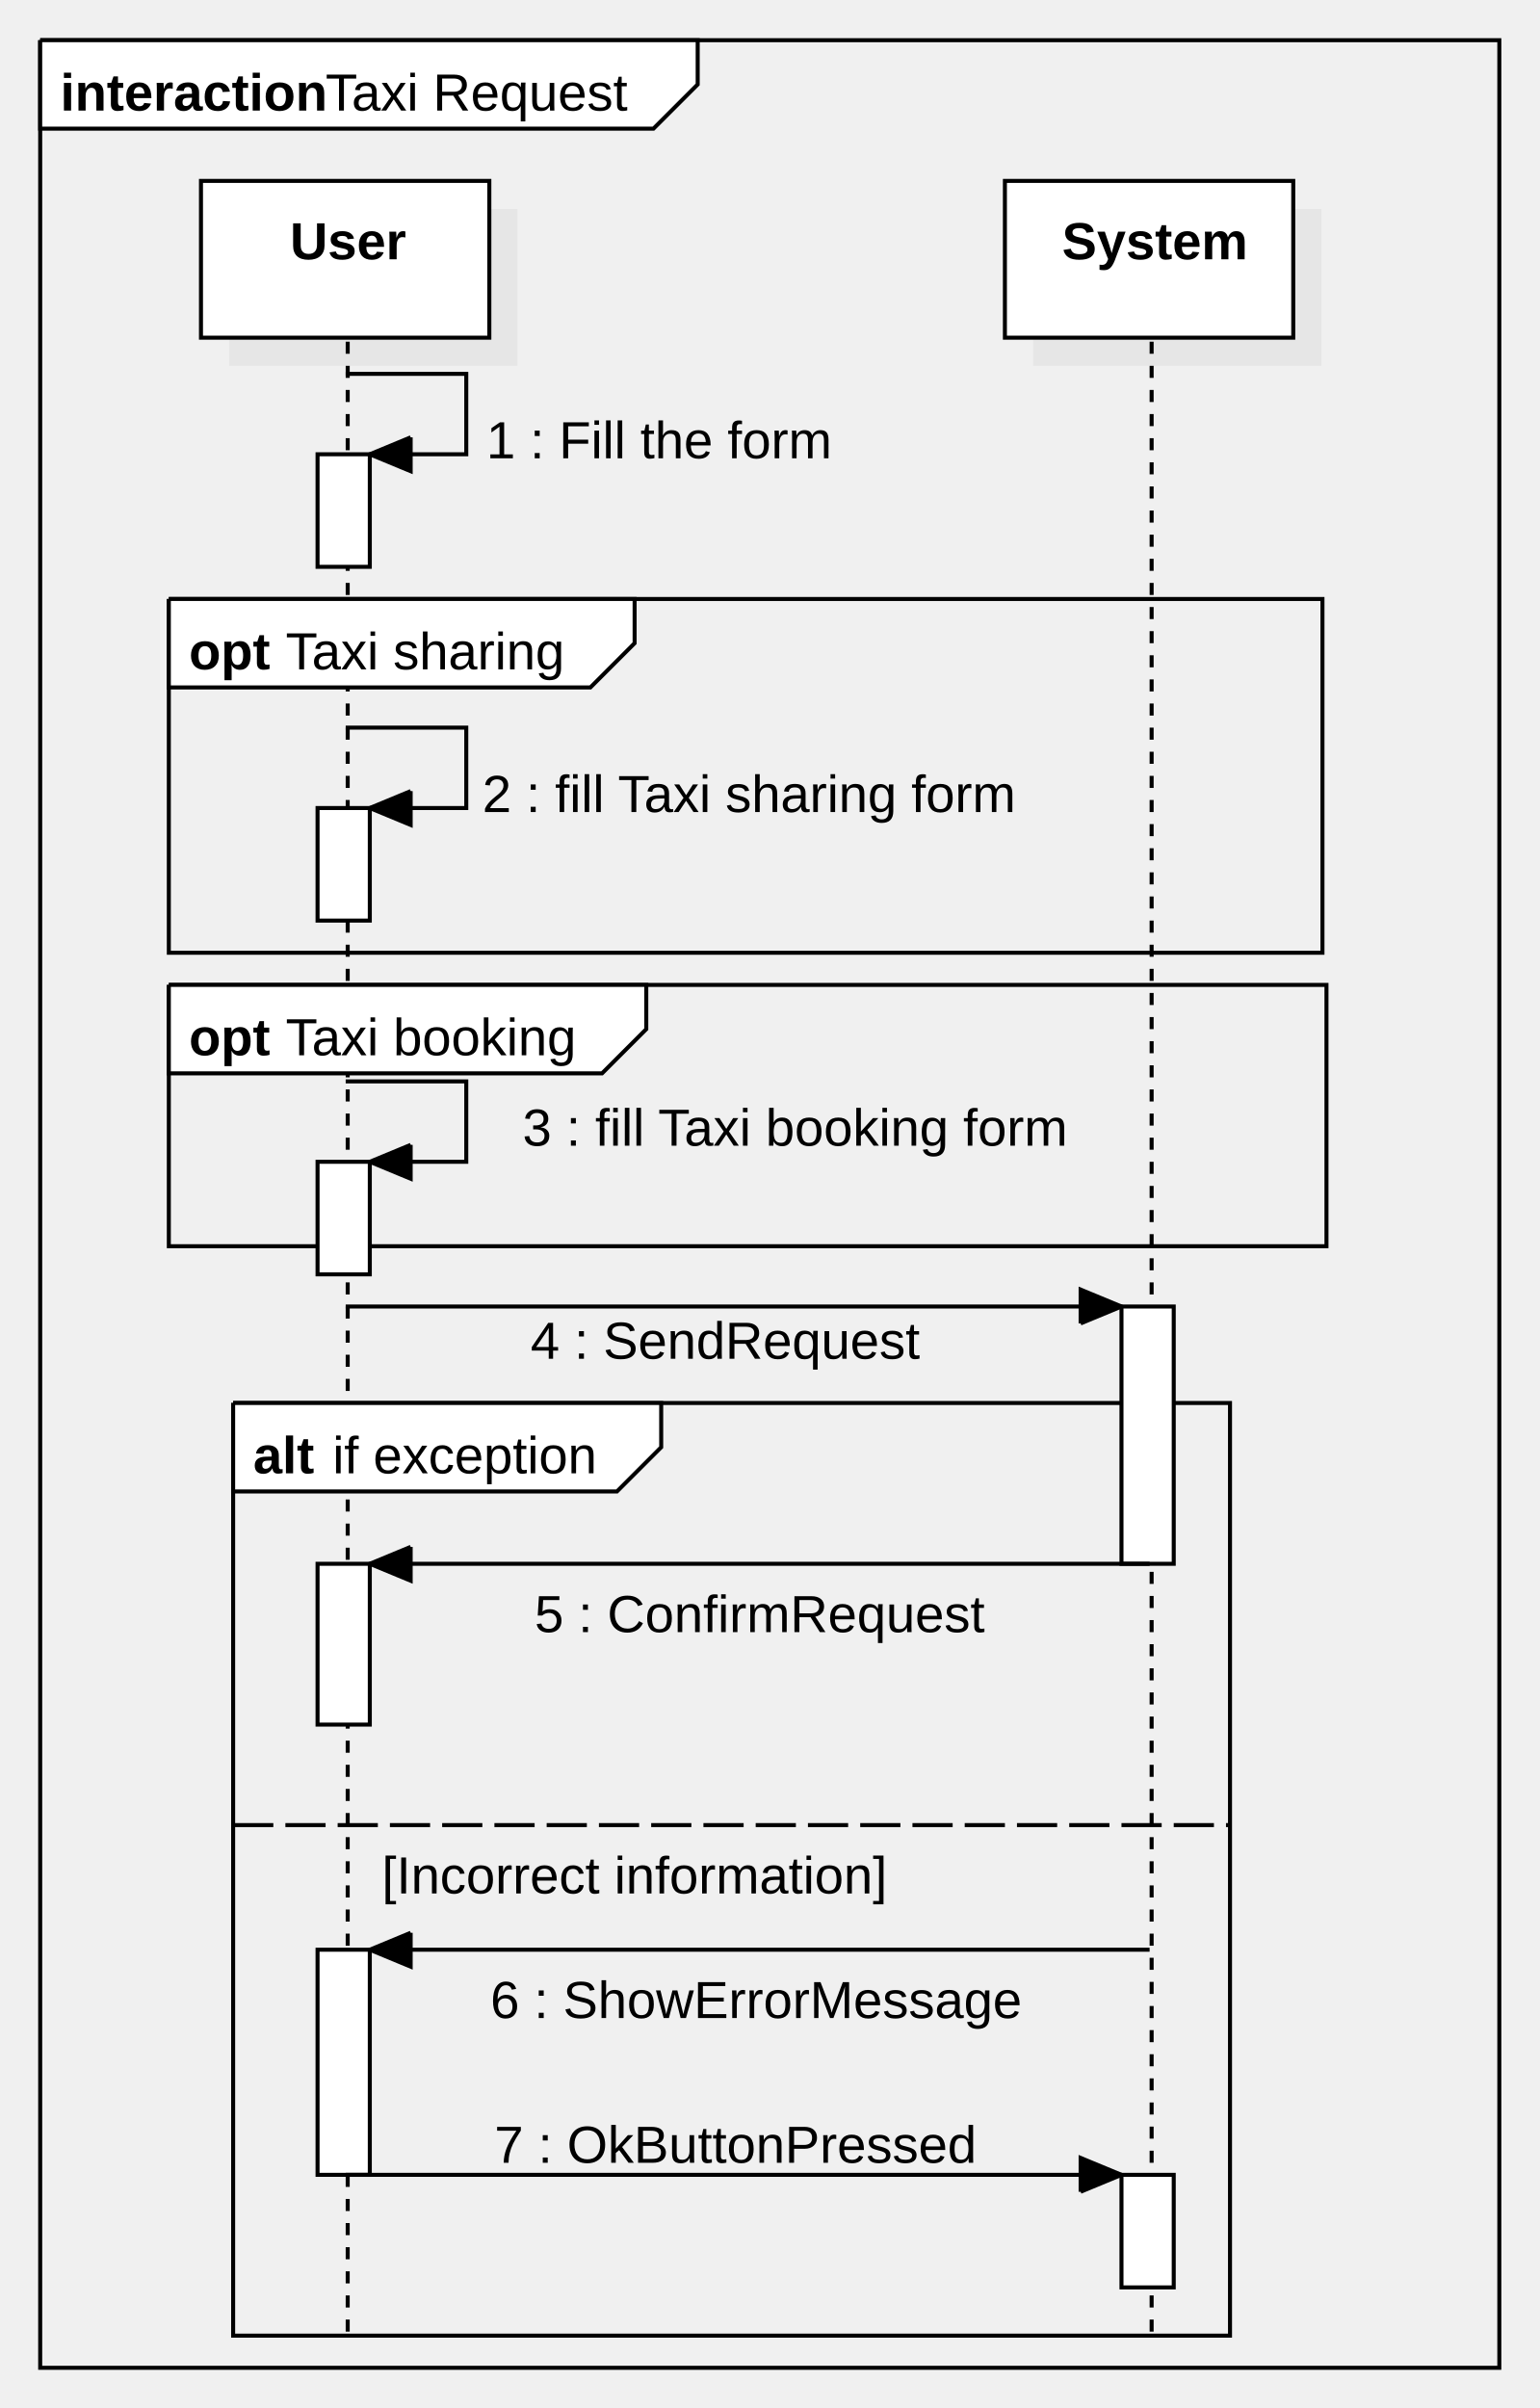
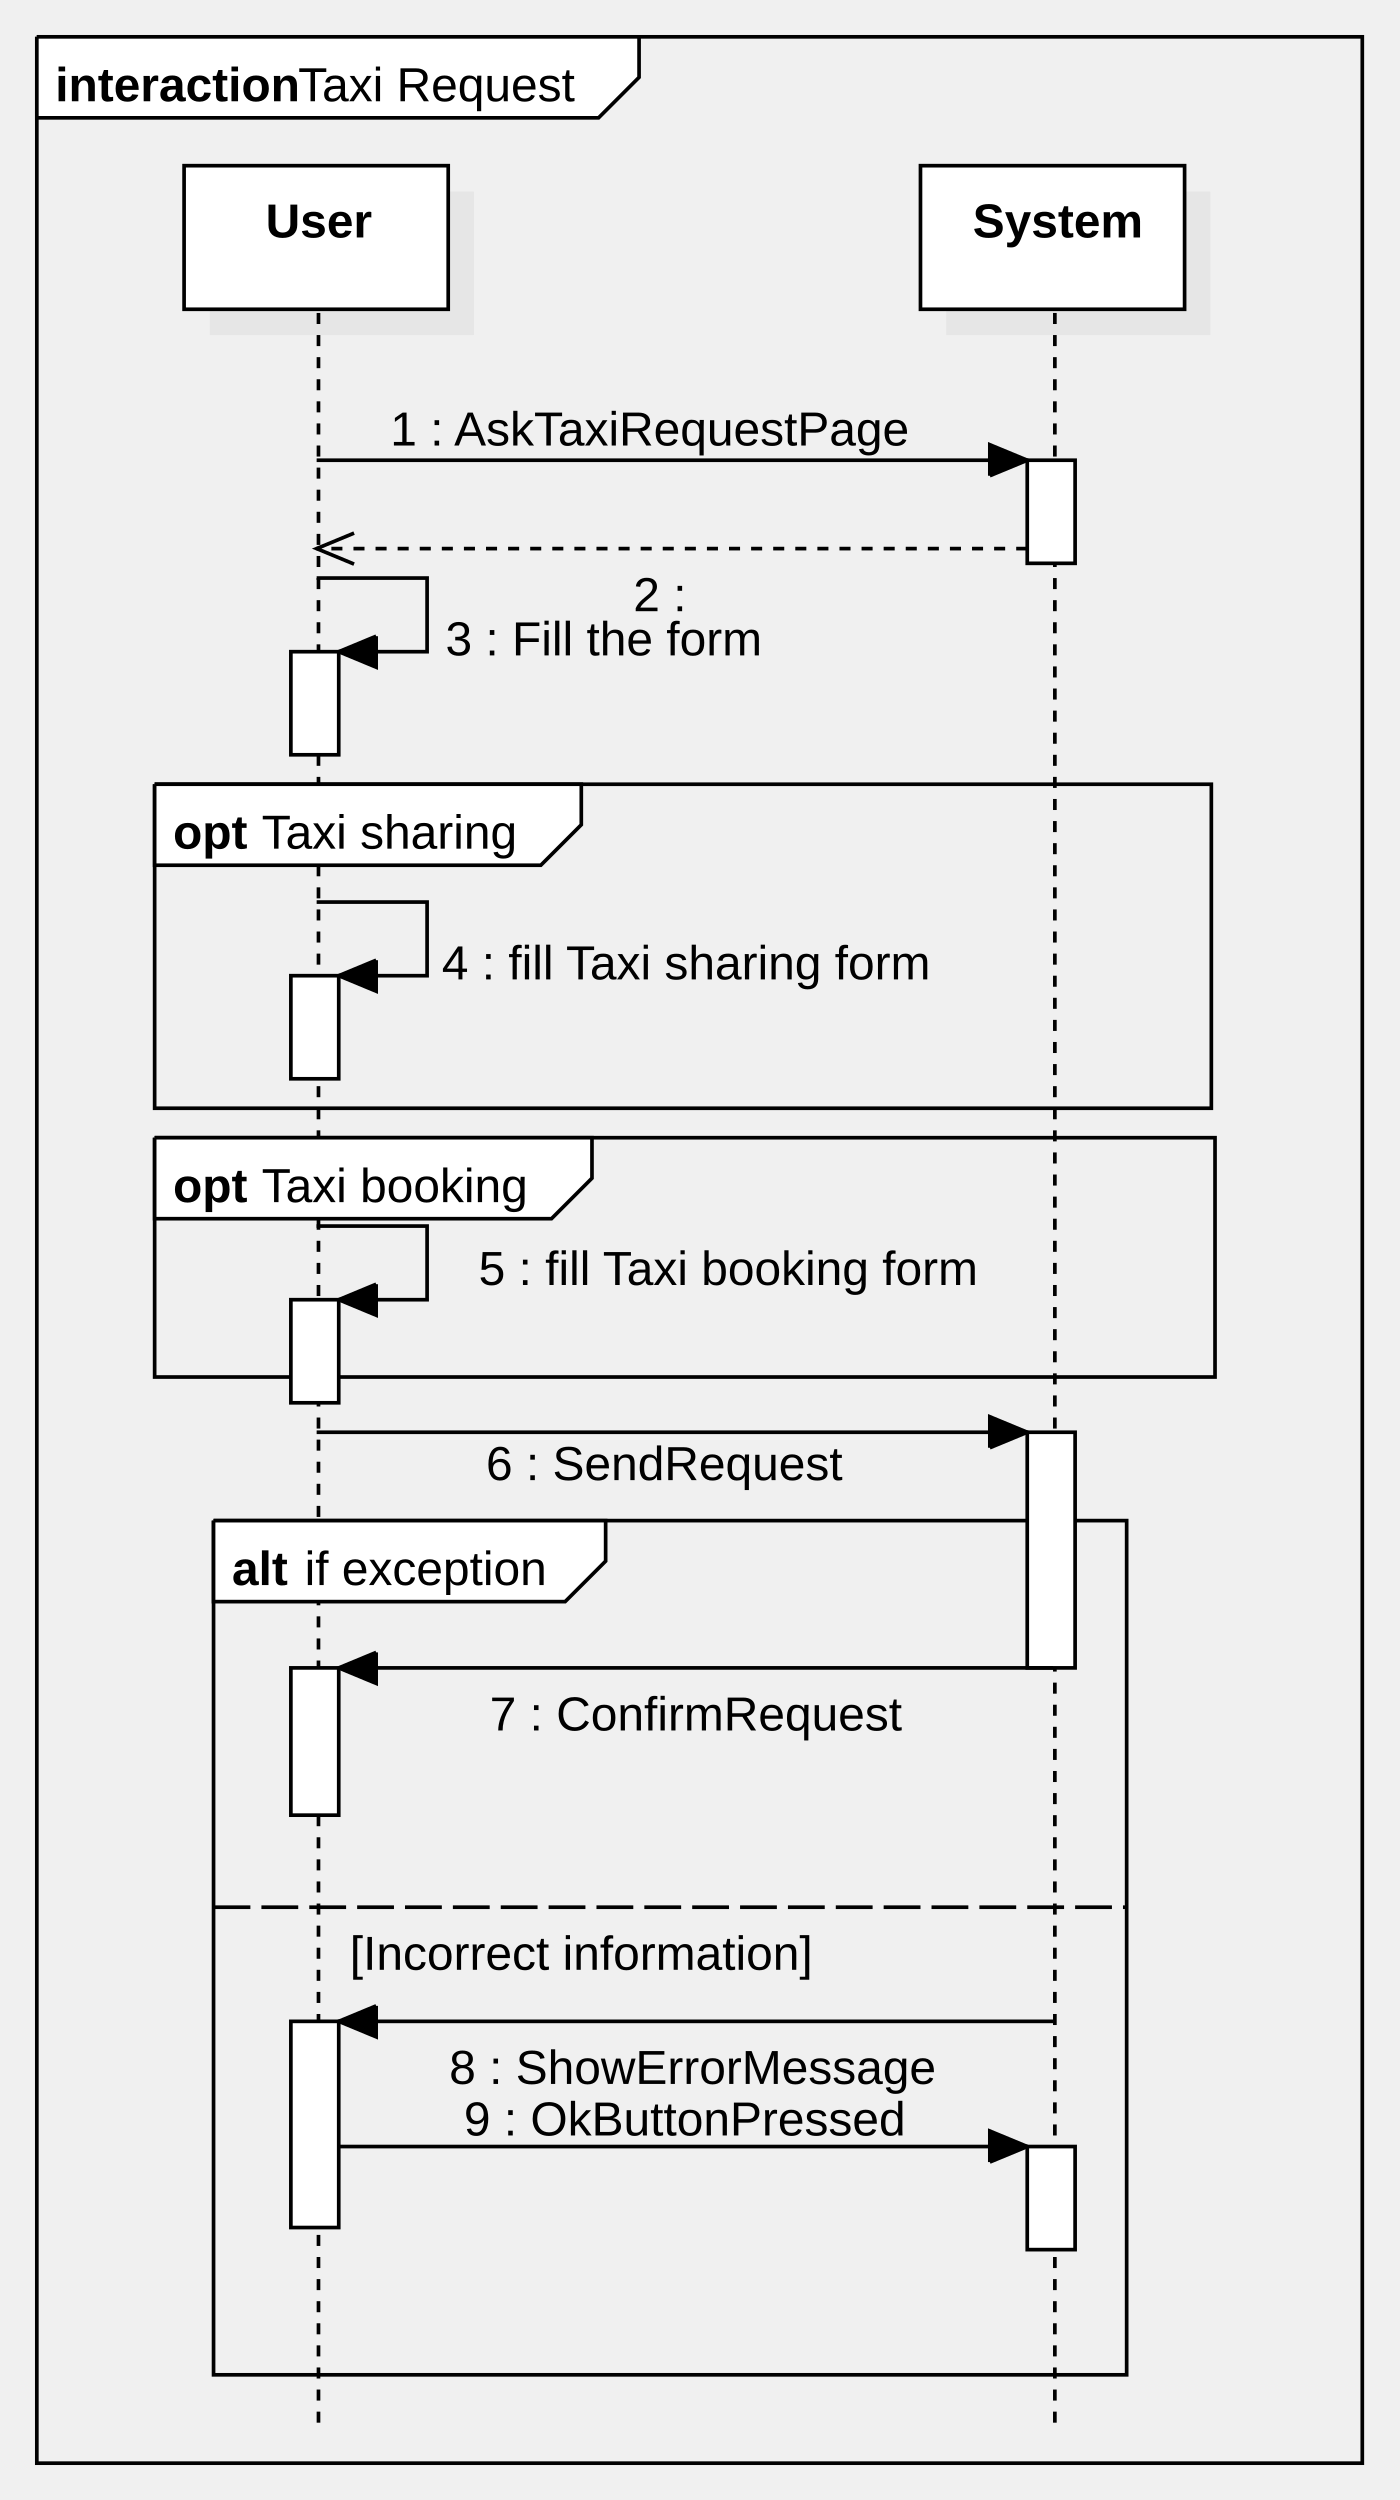
- <svg xmlns="http://www.w3.org/2000/svg" version="1.1" width="383" height="599">
+ <svg xmlns="http://www.w3.org/2000/svg" version="1.1" width="380" height="679">
  <defs />
  <g>
    <g transform="translate(2,5) scale(1,1)">
-       <path fill="none" stroke="#000000" d="M 8 5 L 371 5 L 371 584 L 8 584 L 8 5" stroke-miterlimit="10" />
+       <path fill="none" stroke="#000000" d="M 8 5 L 368 5 L 368 664 L 8 664 L 8 5" stroke-miterlimit="10" />
    </g>
    <g transform="translate(2,5) scale(1,1)">
      <path fill="#ffffff" stroke="none" d="M 8 5 L 8 27 L 160.57 27 L 171.57 16 L 171.57 5 L 8 5" />
    </g>
    <g transform="translate(2,5) scale(1,1)">
      <path fill="none" stroke="#000000" d="M 8 5 L 8 27 L 160.57 27 L 171.57 16 L 171.57 5 L 8 5 L 8 5" stroke-miterlimit="10" />
    </g>
    <g transform="translate(2,5) scale(1,1)">
      <g>
        <path fill="none" stroke="none" />
        <text fill="#000000" stroke="none" font-family="Arial" font-size="13px" font-style="normal" font-weight="normal" text-decoration="none" x="78.979" y="22.5">Taxi Request</text>
      </g>
    </g>
    <g transform="translate(2,5) scale(1,1)">
      <g>
        <path fill="none" stroke="none" />
        <text fill="#000000" stroke="none" font-family="Arial" font-size="13px" font-style="normal" font-weight="bold" text-decoration="none" x="13" y="22.5">interaction</text>
      </g>
    </g>
    <g transform="translate(2,5) scale(1,1)">
      <rect fill="#C0C0C0" stroke="none" x="55" y="47" width="71.736" height="39" opacity="0.2" />
    </g>
    <g transform="translate(2,5) scale(1,1)">
      <rect fill="#ffffff" stroke="none" x="48" y="40" width="71.736" height="39" />
    </g>
    <g transform="translate(2,5) scale(1,1)">
      <path fill="none" stroke="#000000" d="M 48 40 L 119.736 40 L 119.736 79 L 48 79 L 48 40 Z Z" stroke-miterlimit="10" />
    </g>
    <g transform="translate(2,5) scale(1,1)">
      <g>
        <path fill="none" stroke="none" />
        <text fill="#000000" stroke="none" font-family="Arial" font-size="13px" font-style="normal" font-weight="bold" text-decoration="none" x="70.145" y="59.5">User</text>
      </g>
    </g>
    <g transform="translate(2,5) scale(1,1)">
-       <path fill="none" stroke="#000000" d="M 84.5 80 L 84.5 578" stroke-miterlimit="10" stroke-dasharray="3" />
+       <path fill="none" stroke="#000000" d="M 84.5 80 L 84.5 656" stroke-miterlimit="10" stroke-dasharray="3" />
    </g>
    <g transform="translate(2,5) scale(1,1)">
      <rect fill="#C0C0C0" stroke="none" x="255" y="47" width="71.736" height="39" opacity="0.2" />
    </g>
    <g transform="translate(2,5) scale(1,1)">
      <rect fill="#ffffff" stroke="none" x="248" y="40" width="71.736" height="39" />
    </g>
    <g transform="translate(2,5) scale(1,1)">
      <path fill="none" stroke="#000000" d="M 248 40 L 319.736 40 L 319.736 79 L 248 79 L 248 40 Z Z" stroke-miterlimit="10" />
    </g>
    <g transform="translate(2,5) scale(1,1)">
      <g>
        <path fill="none" stroke="none" />
        <text fill="#000000" stroke="none" font-family="Arial" font-size="13px" font-style="normal" font-weight="bold" text-decoration="none" x="262.197" y="59.5">System</text>
      </g>
    </g>
    <g transform="translate(2,5) scale(1,1)">
-       <path fill="none" stroke="#000000" d="M 284.5 80 L 284.5 578" stroke-miterlimit="10" stroke-dasharray="3" />
-     </g>
-     <g transform="translate(2,5) scale(1,1)">
-       <path fill="none" stroke="#000000" d="M 56 344 L 304 344 L 304 576 L 56 576 L 56 344" stroke-miterlimit="10" />
-     </g>
-     <g transform="translate(2,5) scale(1,1)">
-       <path fill="#ffffff" stroke="none" d="M 56 344 L 56 366 L 151.492 366 L 162.492 355 L 162.492 344 L 56 344" />
-     </g>
-     <g transform="translate(2,5) scale(1,1)">
-       <path fill="none" stroke="#000000" d="M 56 344 L 56 366 L 151.492 366 L 162.492 355 L 162.492 344 L 56 344 L 56 344" stroke-miterlimit="10" />
-     </g>
-     <g transform="translate(2,5) scale(1,1)">
-       <g>
-         <path fill="none" stroke="none" />
-         <text fill="#000000" stroke="none" font-family="Arial" font-size="13px" font-style="normal" font-weight="normal" text-decoration="none" x="80.73" y="361.5">if exception</text>
-       </g>
-     </g>
-     <g transform="translate(2,5) scale(1,1)">
-       <g>
-         <path fill="none" stroke="none" />
-         <text fill="#000000" stroke="none" font-family="Arial" font-size="13px" font-style="normal" font-weight="bold" text-decoration="none" x="61" y="361.5">alt</text>
-       </g>
-     </g>
-     <g transform="translate(2,5) scale(1,1)">
-       <path fill="none" stroke="#000000" d="M 56 449 L 304 449" stroke-miterlimit="10" stroke-dasharray="10,3" />
-     </g>
-     <g transform="translate(2,5) scale(1,1)">
-       <g>
-         <path fill="none" stroke="none" />
-         <text fill="#000000" stroke="none" font-family="Arial" font-size="13px" font-style="normal" font-weight="normal" text-decoration="none" x="93" y="466">[Incorrect information]</text>
-       </g>
-     </g>
-     <g transform="translate(2,5) scale(1,1)">
-       <path fill="none" stroke="#000000" d="M 40 144 L 327 144 L 327 232 L 40 232 L 40 144" stroke-miterlimit="10" />
-     </g>
-     <g transform="translate(2,5) scale(1,1)">
-       <path fill="#ffffff" stroke="none" d="M 40 144 L 40 166 L 144.88 166 L 155.88 155 L 155.88 144 L 40 144" />
-     </g>
-     <g transform="translate(2,5) scale(1,1)">
-       <path fill="none" stroke="#000000" d="M 40 144 L 40 166 L 144.88 166 L 155.88 155 L 155.88 144 L 40 144 L 40 144" stroke-miterlimit="10" />
-     </g>
-     <g transform="translate(2,5) scale(1,1)">
-       <g>
-         <path fill="none" stroke="none" />
-         <text fill="#000000" stroke="none" font-family="Arial" font-size="13px" font-style="normal" font-weight="normal" text-decoration="none" x="69.072" y="161.5">Taxi sharing</text>
-       </g>
-     </g>
-     <g transform="translate(2,5) scale(1,1)">
-       <g>
-         <path fill="none" stroke="none" />
-         <text fill="#000000" stroke="none" font-family="Arial" font-size="13px" font-style="normal" font-weight="bold" text-decoration="none" x="45" y="161.5">opt</text>
-       </g>
-     </g>
-     <g transform="translate(2,5) scale(1,1)">
-       <path fill="none" stroke="#000000" d="M 40 240 L 328 240 L 328 305 L 40 305 L 40 240" stroke-miterlimit="10" />
-     </g>
-     <g transform="translate(2,5) scale(1,1)">
-       <path fill="#ffffff" stroke="none" d="M 40 240 L 40 262 L 147.781 262 L 158.781 251 L 158.781 240 L 40 240" />
-     </g>
-     <g transform="translate(2,5) scale(1,1)">
-       <path fill="none" stroke="#000000" d="M 40 240 L 40 262 L 147.781 262 L 158.781 251 L 158.781 240 L 40 240 L 40 240" stroke-miterlimit="10" />
-     </g>
-     <g transform="translate(2,5) scale(1,1)">
-       <g>
-         <path fill="none" stroke="none" />
-         <text fill="#000000" stroke="none" font-family="Arial" font-size="13px" font-style="normal" font-weight="normal" text-decoration="none" x="69.072" y="257.5">Taxi booking</text>
-       </g>
-     </g>
-     <g transform="translate(2,5) scale(1,1)">
-       <g>
-         <path fill="none" stroke="none" />
-         <text fill="#000000" stroke="none" font-family="Arial" font-size="13px" font-style="normal" font-weight="bold" text-decoration="none" x="45" y="257.5">opt</text>
-       </g>
-     </g>
-     <g transform="translate(2,5) scale(1,1)">
-       <path fill="none" stroke="#000000" d="M 84 88 L 114 88 L 114 108 L 90 108" stroke-miterlimit="10" />
-     </g>
-     <g transform="translate(2,5) scale(1,1)">
-       <path fill="#000000" stroke="none" d="M 100.163 103.79 L 90 108 L 100.163 112.21" />
-     </g>
-     <g transform="translate(2,5) scale(1,1)">
-       <path fill="none" stroke="#000000" d="M 100.163 103.79 L 90 108 L 100.163 112.21 L 100.163 103.79" stroke-miterlimit="10" />
-     </g>
-     <g transform="translate(2,5) scale(1,1)">
-       <g>
-         <path fill="none" stroke="none" />
-         <text fill="#000000" stroke="none" font-family="Arial" font-size="13px" font-style="normal" font-weight="normal" text-decoration="none" x="119" y="109">1 : Fill the form</text>
-       </g>
-     </g>
-     <g transform="translate(2,5) scale(1,1)">
-       <rect fill="#ffffff" stroke="none" x="77" y="108" width="13" height="28" />
-     </g>
-     <g transform="translate(2,5) scale(1,1)">
-       <path fill="none" stroke="#000000" d="M 77 108 L 90 108 L 90 136 L 77 136 L 77 108 Z Z" stroke-miterlimit="10" />
-     </g>
-     <g transform="translate(2,5) scale(1,1)">
-       <path fill="none" stroke="#000000" d="M 84 176 L 114 176 L 114 196 L 90 196" stroke-miterlimit="10" />
-     </g>
-     <g transform="translate(2,5) scale(1,1)">
-       <path fill="#000000" stroke="none" d="M 100.163 191.79 L 90 196 L 100.163 200.21" />
-     </g>
-     <g transform="translate(2,5) scale(1,1)">
-       <path fill="none" stroke="#000000" d="M 100.163 191.79 L 90 196 L 100.163 200.21 L 100.163 191.79" stroke-miterlimit="10" />
-     </g>
-     <g transform="translate(2,5) scale(1,1)">
-       <g>
-         <path fill="none" stroke="none" />
-         <text fill="#000000" stroke="none" font-family="Arial" font-size="13px" font-style="normal" font-weight="normal" text-decoration="none" x="118" y="197">2 : fill Taxi sharing form</text>
-       </g>
-     </g>
-     <g transform="translate(2,5) scale(1,1)">
-       <rect fill="#ffffff" stroke="none" x="77" y="196" width="13" height="28" />
-     </g>
-     <g transform="translate(2,5) scale(1,1)">
-       <path fill="none" stroke="#000000" d="M 77 196 L 90 196 L 90 224 L 77 224 L 77 196 Z Z" stroke-miterlimit="10" />
-     </g>
-     <g transform="translate(2,5) scale(1,1)">
-       <path fill="none" stroke="#000000" d="M 84 264 L 114 264 L 114 284 L 90 284" stroke-miterlimit="10" />
-     </g>
-     <g transform="translate(2,5) scale(1,1)">
-       <path fill="#000000" stroke="none" d="M 100.163 279.79 L 90 284 L 100.163 288.21" />
-     </g>
-     <g transform="translate(2,5) scale(1,1)">
-       <path fill="none" stroke="#000000" d="M 100.163 279.79 L 90 284 L 100.163 288.21 L 100.163 279.79" stroke-miterlimit="10" />
-     </g>
-     <g transform="translate(2,5) scale(1,1)">
-       <g>
-         <path fill="none" stroke="none" />
-         <text fill="#000000" stroke="none" font-family="Arial" font-size="13px" font-style="normal" font-weight="normal" text-decoration="none" x="128" y="280">3 : fill Taxi booking form</text>
-       </g>
-     </g>
-     <g transform="translate(2,5) scale(1,1)">
-       <rect fill="#ffffff" stroke="none" x="77" y="284" width="13" height="28" />
-     </g>
-     <g transform="translate(2,5) scale(1,1)">
-       <path fill="none" stroke="#000000" d="M 77 284 L 90 284 L 90 312 L 77 312 L 77 284 Z Z" stroke-miterlimit="10" />
-     </g>
-     <g transform="translate(2,5) scale(1,1)">
-       <path fill="none" stroke="#000000" d="M 84 320 L 277 320" stroke-miterlimit="10" />
-     </g>
-     <g transform="translate(2,5) scale(1,1)">
-       <path fill="#000000" stroke="none" d="M 266.837 324.21 L 277 320 L 266.837 315.79" />
-     </g>
-     <g transform="translate(2,5) scale(1,1)">
-       <path fill="none" stroke="#000000" d="M 266.837 324.21 L 277 320 L 266.837 315.79 L 266.837 324.21" stroke-miterlimit="10" />
-     </g>
-     <g transform="translate(2,5) scale(1,1)">
-       <g>
-         <path fill="none" stroke="none" />
-         <text fill="#000000" stroke="none" font-family="Arial" font-size="13px" font-style="normal" font-weight="normal" text-decoration="none" x="130" y="333">4 : SendRequest</text>
-       </g>
-     </g>
-     <g transform="translate(2,5) scale(1,1)">
-       <rect fill="#ffffff" stroke="none" x="277" y="320" width="13" height="64" />
-     </g>
-     <g transform="translate(2,5) scale(1,1)">
-       <path fill="none" stroke="#000000" d="M 277 320 L 290 320 L 290 384 L 277 384 L 277 320 Z Z" stroke-miterlimit="10" />
-     </g>
-     <g transform="translate(2,5) scale(1,1)">
-       <path fill="none" stroke="#000000" d="M 284 384 L 90 384" stroke-miterlimit="10" />
-     </g>
-     <g transform="translate(2,5) scale(1,1)">
-       <path fill="#000000" stroke="none" d="M 100.163 379.79 L 90 384 L 100.163 388.21" />
-     </g>
-     <g transform="translate(2,5) scale(1,1)">
-       <path fill="none" stroke="#000000" d="M 100.163 379.79 L 90 384 L 100.163 388.21 L 100.163 379.79" stroke-miterlimit="10" />
-     </g>
-     <g transform="translate(2,5) scale(1,1)">
-       <g>
-         <path fill="none" stroke="none" />
-         <text fill="#000000" stroke="none" font-family="Arial" font-size="13px" font-style="normal" font-weight="normal" text-decoration="none" x="131" y="401">5 : ConfirmRequest</text>
-       </g>
-     </g>
-     <g transform="translate(2,5) scale(1,1)">
-       <rect fill="#ffffff" stroke="none" x="77" y="384" width="13" height="40" />
-     </g>
-     <g transform="translate(2,5) scale(1,1)">
-       <path fill="none" stroke="#000000" d="M 77 384 L 90 384 L 90 424 L 77 424 L 77 384 Z Z" stroke-miterlimit="10" />
-     </g>
-     <g transform="translate(2,5) scale(1,1)">
-       <path fill="none" stroke="#000000" d="M 284 480 L 90 480" stroke-miterlimit="10" />
-     </g>
-     <g transform="translate(2,5) scale(1,1)">
-       <path fill="#000000" stroke="none" d="M 100.163 475.79 L 90 480 L 100.163 484.21" />
-     </g>
-     <g transform="translate(2,5) scale(1,1)">
-       <path fill="none" stroke="#000000" d="M 100.163 475.79 L 90 480 L 100.163 484.21 L 100.163 475.79" stroke-miterlimit="10" />
-     </g>
-     <g transform="translate(2,5) scale(1,1)">
-       <g>
-         <path fill="none" stroke="none" />
-         <text fill="#000000" stroke="none" font-family="Arial" font-size="13px" font-style="normal" font-weight="normal" text-decoration="none" x="120" y="497">6 : ShowErrorMessage</text>
-       </g>
-     </g>
-     <g transform="translate(2,5) scale(1,1)">
-       <rect fill="#ffffff" stroke="none" x="77" y="480" width="13" height="56" />
-     </g>
-     <g transform="translate(2,5) scale(1,1)">
-       <path fill="none" stroke="#000000" d="M 77 480 L 90 480 L 90 536 L 77 536 L 77 480 Z Z" stroke-miterlimit="10" />
-     </g>
-     <g transform="translate(2,5) scale(1,1)">
-       <path fill="none" stroke="#000000" d="M 84 536 L 277 536" stroke-miterlimit="10" />
-     </g>
-     <g transform="translate(2,5) scale(1,1)">
-       <path fill="#000000" stroke="none" d="M 266.837 540.21 L 277 536 L 266.837 531.79" />
-     </g>
-     <g transform="translate(2,5) scale(1,1)">
-       <path fill="none" stroke="#000000" d="M 266.837 540.21 L 277 536 L 266.837 531.79 L 266.837 540.21" stroke-miterlimit="10" />
-     </g>
-     <g transform="translate(2,5) scale(1,1)">
-       <g>
-         <path fill="none" stroke="none" />
-         <text fill="#000000" stroke="none" font-family="Arial" font-size="13px" font-style="normal" font-weight="normal" text-decoration="none" x="121" y="533">7 : OkButtonPressed</text>
-       </g>
-     </g>
-     <g transform="translate(2,5) scale(1,1)">
-       <rect fill="#ffffff" stroke="none" x="277" y="536" width="13" height="28" />
-     </g>
-     <g transform="translate(2,5) scale(1,1)">
-       <path fill="none" stroke="#000000" d="M 277 536 L 290 536 L 290 564 L 277 564 L 277 536 Z Z" stroke-miterlimit="10" />
+       <path fill="none" stroke="#000000" d="M 284.5 80 L 284.5 656" stroke-miterlimit="10" stroke-dasharray="3" />
+     </g>
+     <g transform="translate(2,5) scale(1,1)">
+       <path fill="none" stroke="#000000" d="M 56 408 L 304 408 L 304 640 L 56 640 L 56 408" stroke-miterlimit="10" />
+     </g>
+     <g transform="translate(2,5) scale(1,1)">
+       <path fill="#ffffff" stroke="none" d="M 56 408 L 56 430 L 151.492 430 L 162.492 419 L 162.492 408 L 56 408" />
+     </g>
+     <g transform="translate(2,5) scale(1,1)">
+       <path fill="none" stroke="#000000" d="M 56 408 L 56 430 L 151.492 430 L 162.492 419 L 162.492 408 L 56 408 L 56 408" stroke-miterlimit="10" />
+     </g>
+     <g transform="translate(2,5) scale(1,1)">
+       <g>
+         <path fill="none" stroke="none" />
+         <text fill="#000000" stroke="none" font-family="Arial" font-size="13px" font-style="normal" font-weight="normal" text-decoration="none" x="80.73" y="425.5">if exception</text>
+       </g>
+     </g>
+     <g transform="translate(2,5) scale(1,1)">
+       <g>
+         <path fill="none" stroke="none" />
+         <text fill="#000000" stroke="none" font-family="Arial" font-size="13px" font-style="normal" font-weight="bold" text-decoration="none" x="61" y="425.5">alt</text>
+       </g>
+     </g>
+     <g transform="translate(2,5) scale(1,1)">
+       <path fill="none" stroke="#000000" d="M 56 513 L 304 513" stroke-miterlimit="10" stroke-dasharray="10,3" />
+     </g>
+     <g transform="translate(2,5) scale(1,1)">
+       <g>
+         <path fill="none" stroke="none" />
+         <text fill="#000000" stroke="none" font-family="Arial" font-size="13px" font-style="normal" font-weight="normal" text-decoration="none" x="93" y="530">[Incorrect information]</text>
+       </g>
+     </g>
+     <g transform="translate(2,5) scale(1,1)">
+       <path fill="none" stroke="#000000" d="M 40 208 L 327 208 L 327 296 L 40 296 L 40 208" stroke-miterlimit="10" />
+     </g>
+     <g transform="translate(2,5) scale(1,1)">
+       <path fill="#ffffff" stroke="none" d="M 40 208 L 40 230 L 144.88 230 L 155.88 219 L 155.88 208 L 40 208" />
+     </g>
+     <g transform="translate(2,5) scale(1,1)">
+       <path fill="none" stroke="#000000" d="M 40 208 L 40 230 L 144.88 230 L 155.88 219 L 155.88 208 L 40 208 L 40 208" stroke-miterlimit="10" />
+     </g>
+     <g transform="translate(2,5) scale(1,1)">
+       <g>
+         <path fill="none" stroke="none" />
+         <text fill="#000000" stroke="none" font-family="Arial" font-size="13px" font-style="normal" font-weight="normal" text-decoration="none" x="69.072" y="225.5">Taxi sharing</text>
+       </g>
+     </g>
+     <g transform="translate(2,5) scale(1,1)">
+       <g>
+         <path fill="none" stroke="none" />
+         <text fill="#000000" stroke="none" font-family="Arial" font-size="13px" font-style="normal" font-weight="bold" text-decoration="none" x="45" y="225.5">opt</text>
+       </g>
+     </g>
+     <g transform="translate(2,5) scale(1,1)">
+       <path fill="none" stroke="#000000" d="M 40 304 L 328 304 L 328 369 L 40 369 L 40 304" stroke-miterlimit="10" />
+     </g>
+     <g transform="translate(2,5) scale(1,1)">
+       <path fill="#ffffff" stroke="none" d="M 40 304 L 40 326 L 147.781 326 L 158.781 315 L 158.781 304 L 40 304" />
+     </g>
+     <g transform="translate(2,5) scale(1,1)">
+       <path fill="none" stroke="#000000" d="M 40 304 L 40 326 L 147.781 326 L 158.781 315 L 158.781 304 L 40 304 L 40 304" stroke-miterlimit="10" />
+     </g>
+     <g transform="translate(2,5) scale(1,1)">
+       <g>
+         <path fill="none" stroke="none" />
+         <text fill="#000000" stroke="none" font-family="Arial" font-size="13px" font-style="normal" font-weight="normal" text-decoration="none" x="69.072" y="321.5">Taxi booking</text>
+       </g>
+     </g>
+     <g transform="translate(2,5) scale(1,1)">
+       <g>
+         <path fill="none" stroke="none" />
+         <text fill="#000000" stroke="none" font-family="Arial" font-size="13px" font-style="normal" font-weight="bold" text-decoration="none" x="45" y="321.5">opt</text>
+       </g>
+     </g>
+     <g transform="translate(2,5) scale(1,1)">
+       <path fill="none" stroke="#000000" d="M 84 120 L 277 120" stroke-miterlimit="10" />
+     </g>
+     <g transform="translate(2,5) scale(1,1)">
+       <path fill="#000000" stroke="none" d="M 266.837 124.21 L 277 120 L 266.837 115.79" />
+     </g>
+     <g transform="translate(2,5) scale(1,1)">
+       <path fill="none" stroke="#000000" d="M 266.837 124.21 L 277 120 L 266.837 115.79 L 266.837 124.21" stroke-miterlimit="10" />
+     </g>
+     <g transform="translate(2,5) scale(1,1)">
+       <g>
+         <path fill="none" stroke="none" />
+         <text fill="#000000" stroke="none" font-family="Arial" font-size="13px" font-style="normal" font-weight="normal" text-decoration="none" x="104" y="116">1 : AskTaxiRequestPage</text>
+       </g>
+     </g>
+     <g transform="translate(2,5) scale(1,1)">
+       <rect fill="#ffffff" stroke="none" x="277" y="120" width="13" height="28" />
+     </g>
+     <g transform="translate(2,5) scale(1,1)">
+       <path fill="none" stroke="#000000" d="M 277 120 L 290 120 L 290 148 L 277 148 L 277 120 Z Z" stroke-miterlimit="10" />
+     </g>
+     <g transform="translate(2,5) scale(1,1)">
+       <path fill="none" stroke="#000000" d="M 277 144 L 84 144" stroke-miterlimit="10" stroke-dasharray="3" />
+     </g>
+     <g transform="translate(2,5) scale(1,1)">
+       <path fill="none" stroke="#000000" d="M 94.163 139.79 L 84 144 L 94.163 148.21" stroke-miterlimit="10" />
+     </g>
+     <g transform="translate(2,5) scale(1,1)">
+       <g>
+         <path fill="none" stroke="none" />
+         <text fill="#000000" stroke="none" font-family="Arial" font-size="13px" font-style="normal" font-weight="normal" text-decoration="none" x="170" y="161">2 : </text>
+       </g>
+     </g>
+     <g transform="translate(2,5) scale(1,1)">
+       <path fill="none" stroke="#000000" d="M 84 152 L 114 152 L 114 172 L 90 172" stroke-miterlimit="10" />
+     </g>
+     <g transform="translate(2,5) scale(1,1)">
+       <path fill="#000000" stroke="none" d="M 100.163 167.79 L 90 172 L 100.163 176.21" />
+     </g>
+     <g transform="translate(2,5) scale(1,1)">
+       <path fill="none" stroke="#000000" d="M 100.163 167.79 L 90 172 L 100.163 176.21 L 100.163 167.79" stroke-miterlimit="10" />
+     </g>
+     <g transform="translate(2,5) scale(1,1)">
+       <g>
+         <path fill="none" stroke="none" />
+         <text fill="#000000" stroke="none" font-family="Arial" font-size="13px" font-style="normal" font-weight="normal" text-decoration="none" x="119" y="173">3 : Fill the form</text>
+       </g>
+     </g>
+     <g transform="translate(2,5) scale(1,1)">
+       <rect fill="#ffffff" stroke="none" x="77" y="172" width="13" height="28" />
+     </g>
+     <g transform="translate(2,5) scale(1,1)">
+       <path fill="none" stroke="#000000" d="M 77 172 L 90 172 L 90 200 L 77 200 L 77 172 Z Z" stroke-miterlimit="10" />
+     </g>
+     <g transform="translate(2,5) scale(1,1)">
+       <path fill="none" stroke="#000000" d="M 84 240 L 114 240 L 114 260 L 90 260" stroke-miterlimit="10" />
+     </g>
+     <g transform="translate(2,5) scale(1,1)">
+       <path fill="#000000" stroke="none" d="M 100.163 255.79 L 90 260 L 100.163 264.21" />
+     </g>
+     <g transform="translate(2,5) scale(1,1)">
+       <path fill="none" stroke="#000000" d="M 100.163 255.79 L 90 260 L 100.163 264.21 L 100.163 255.79" stroke-miterlimit="10" />
+     </g>
+     <g transform="translate(2,5) scale(1,1)">
+       <g>
+         <path fill="none" stroke="none" />
+         <text fill="#000000" stroke="none" font-family="Arial" font-size="13px" font-style="normal" font-weight="normal" text-decoration="none" x="118" y="261">4 : fill Taxi sharing form</text>
+       </g>
+     </g>
+     <g transform="translate(2,5) scale(1,1)">
+       <rect fill="#ffffff" stroke="none" x="77" y="260" width="13" height="28" />
+     </g>
+     <g transform="translate(2,5) scale(1,1)">
+       <path fill="none" stroke="#000000" d="M 77 260 L 90 260 L 90 288 L 77 288 L 77 260 Z Z" stroke-miterlimit="10" />
+     </g>
+     <g transform="translate(2,5) scale(1,1)">
+       <path fill="none" stroke="#000000" d="M 84 328 L 114 328 L 114 348 L 90 348" stroke-miterlimit="10" />
+     </g>
+     <g transform="translate(2,5) scale(1,1)">
+       <path fill="#000000" stroke="none" d="M 100.163 343.79 L 90 348 L 100.163 352.21" />
+     </g>
+     <g transform="translate(2,5) scale(1,1)">
+       <path fill="none" stroke="#000000" d="M 100.163 343.79 L 90 348 L 100.163 352.21 L 100.163 343.79" stroke-miterlimit="10" />
+     </g>
+     <g transform="translate(2,5) scale(1,1)">
+       <g>
+         <path fill="none" stroke="none" />
+         <text fill="#000000" stroke="none" font-family="Arial" font-size="13px" font-style="normal" font-weight="normal" text-decoration="none" x="128" y="344">5 : fill Taxi booking form</text>
+       </g>
+     </g>
+     <g transform="translate(2,5) scale(1,1)">
+       <rect fill="#ffffff" stroke="none" x="77" y="348" width="13" height="28" />
+     </g>
+     <g transform="translate(2,5) scale(1,1)">
+       <path fill="none" stroke="#000000" d="M 77 348 L 90 348 L 90 376 L 77 376 L 77 348 Z Z" stroke-miterlimit="10" />
+     </g>
+     <g transform="translate(2,5) scale(1,1)">
+       <path fill="none" stroke="#000000" d="M 84 384 L 277 384" stroke-miterlimit="10" />
+     </g>
+     <g transform="translate(2,5) scale(1,1)">
+       <path fill="#000000" stroke="none" d="M 266.837 388.21 L 277 384 L 266.837 379.79" />
+     </g>
+     <g transform="translate(2,5) scale(1,1)">
+       <path fill="none" stroke="#000000" d="M 266.837 388.21 L 277 384 L 266.837 379.79 L 266.837 388.21" stroke-miterlimit="10" />
+     </g>
+     <g transform="translate(2,5) scale(1,1)">
+       <g>
+         <path fill="none" stroke="none" />
+         <text fill="#000000" stroke="none" font-family="Arial" font-size="13px" font-style="normal" font-weight="normal" text-decoration="none" x="130" y="397">6 : SendRequest</text>
+       </g>
+     </g>
+     <g transform="translate(2,5) scale(1,1)">
+       <rect fill="#ffffff" stroke="none" x="277" y="384" width="13" height="64" />
+     </g>
+     <g transform="translate(2,5) scale(1,1)">
+       <path fill="none" stroke="#000000" d="M 277 384 L 290 384 L 290 448 L 277 448 L 277 384 Z Z" stroke-miterlimit="10" />
+     </g>
+     <g transform="translate(2,5) scale(1,1)">
+       <path fill="none" stroke="#000000" d="M 284 448 L 90 448" stroke-miterlimit="10" />
+     </g>
+     <g transform="translate(2,5) scale(1,1)">
+       <path fill="#000000" stroke="none" d="M 100.163 443.79 L 90 448 L 100.163 452.21" />
+     </g>
+     <g transform="translate(2,5) scale(1,1)">
+       <path fill="none" stroke="#000000" d="M 100.163 443.79 L 90 448 L 100.163 452.21 L 100.163 443.79" stroke-miterlimit="10" />
+     </g>
+     <g transform="translate(2,5) scale(1,1)">
+       <g>
+         <path fill="none" stroke="none" />
+         <text fill="#000000" stroke="none" font-family="Arial" font-size="13px" font-style="normal" font-weight="normal" text-decoration="none" x="131" y="465">7 : ConfirmRequest</text>
+       </g>
+     </g>
+     <g transform="translate(2,5) scale(1,1)">
+       <rect fill="#ffffff" stroke="none" x="77" y="448" width="13" height="40" />
+     </g>
+     <g transform="translate(2,5) scale(1,1)">
+       <path fill="none" stroke="#000000" d="M 77 448 L 90 448 L 90 488 L 77 488 L 77 448 Z Z" stroke-miterlimit="10" />
+     </g>
+     <g transform="translate(2,5) scale(1,1)">
+       <path fill="none" stroke="#000000" d="M 284 544 L 90 544" stroke-miterlimit="10" />
+     </g>
+     <g transform="translate(2,5) scale(1,1)">
+       <path fill="#000000" stroke="none" d="M 100.163 539.79 L 90 544 L 100.163 548.21" />
+     </g>
+     <g transform="translate(2,5) scale(1,1)">
+       <path fill="none" stroke="#000000" d="M 100.163 539.79 L 90 544 L 100.163 548.21 L 100.163 539.79" stroke-miterlimit="10" />
+     </g>
+     <g transform="translate(2,5) scale(1,1)">
+       <g>
+         <path fill="none" stroke="none" />
+         <text fill="#000000" stroke="none" font-family="Arial" font-size="13px" font-style="normal" font-weight="normal" text-decoration="none" x="120" y="561">8 : ShowErrorMessage</text>
+       </g>
+     </g>
+     <g transform="translate(2,5) scale(1,1)">
+       <rect fill="#ffffff" stroke="none" x="77" y="544" width="13" height="56" />
+     </g>
+     <g transform="translate(2,5) scale(1,1)">
+       <path fill="none" stroke="#000000" d="M 77 544 L 90 544 L 90 600 L 77 600 L 77 544 Z Z" stroke-miterlimit="10" />
+     </g>
+     <g transform="translate(2,5) scale(1,1)">
+       <path fill="none" stroke="#000000" d="M 90 578 L 277 578" stroke-miterlimit="10" />
+     </g>
+     <g transform="translate(2,5) scale(1,1)">
+       <path fill="#000000" stroke="none" d="M 266.837 582.21 L 277 578 L 266.837 573.79" />
+     </g>
+     <g transform="translate(2,5) scale(1,1)">
+       <path fill="none" stroke="#000000" d="M 266.837 582.21 L 277 578 L 266.837 573.79 L 266.837 582.21" stroke-miterlimit="10" />
+     </g>
+     <g transform="translate(2,5) scale(1,1)">
+       <g>
+         <path fill="none" stroke="none" />
+         <text fill="#000000" stroke="none" font-family="Arial" font-size="13px" font-style="normal" font-weight="normal" text-decoration="none" x="124" y="575">9 : OkButtonPressed</text>
+       </g>
+     </g>
+     <g transform="translate(2,5) scale(1,1)">
+       <rect fill="#ffffff" stroke="none" x="277" y="578" width="13" height="28" />
+     </g>
+     <g transform="translate(2,5) scale(1,1)">
+       <path fill="none" stroke="#000000" d="M 277 578 L 290 578 L 290 606 L 277 606 L 277 578 Z Z" stroke-miterlimit="10" />
    </g>
  </g>
</svg>
